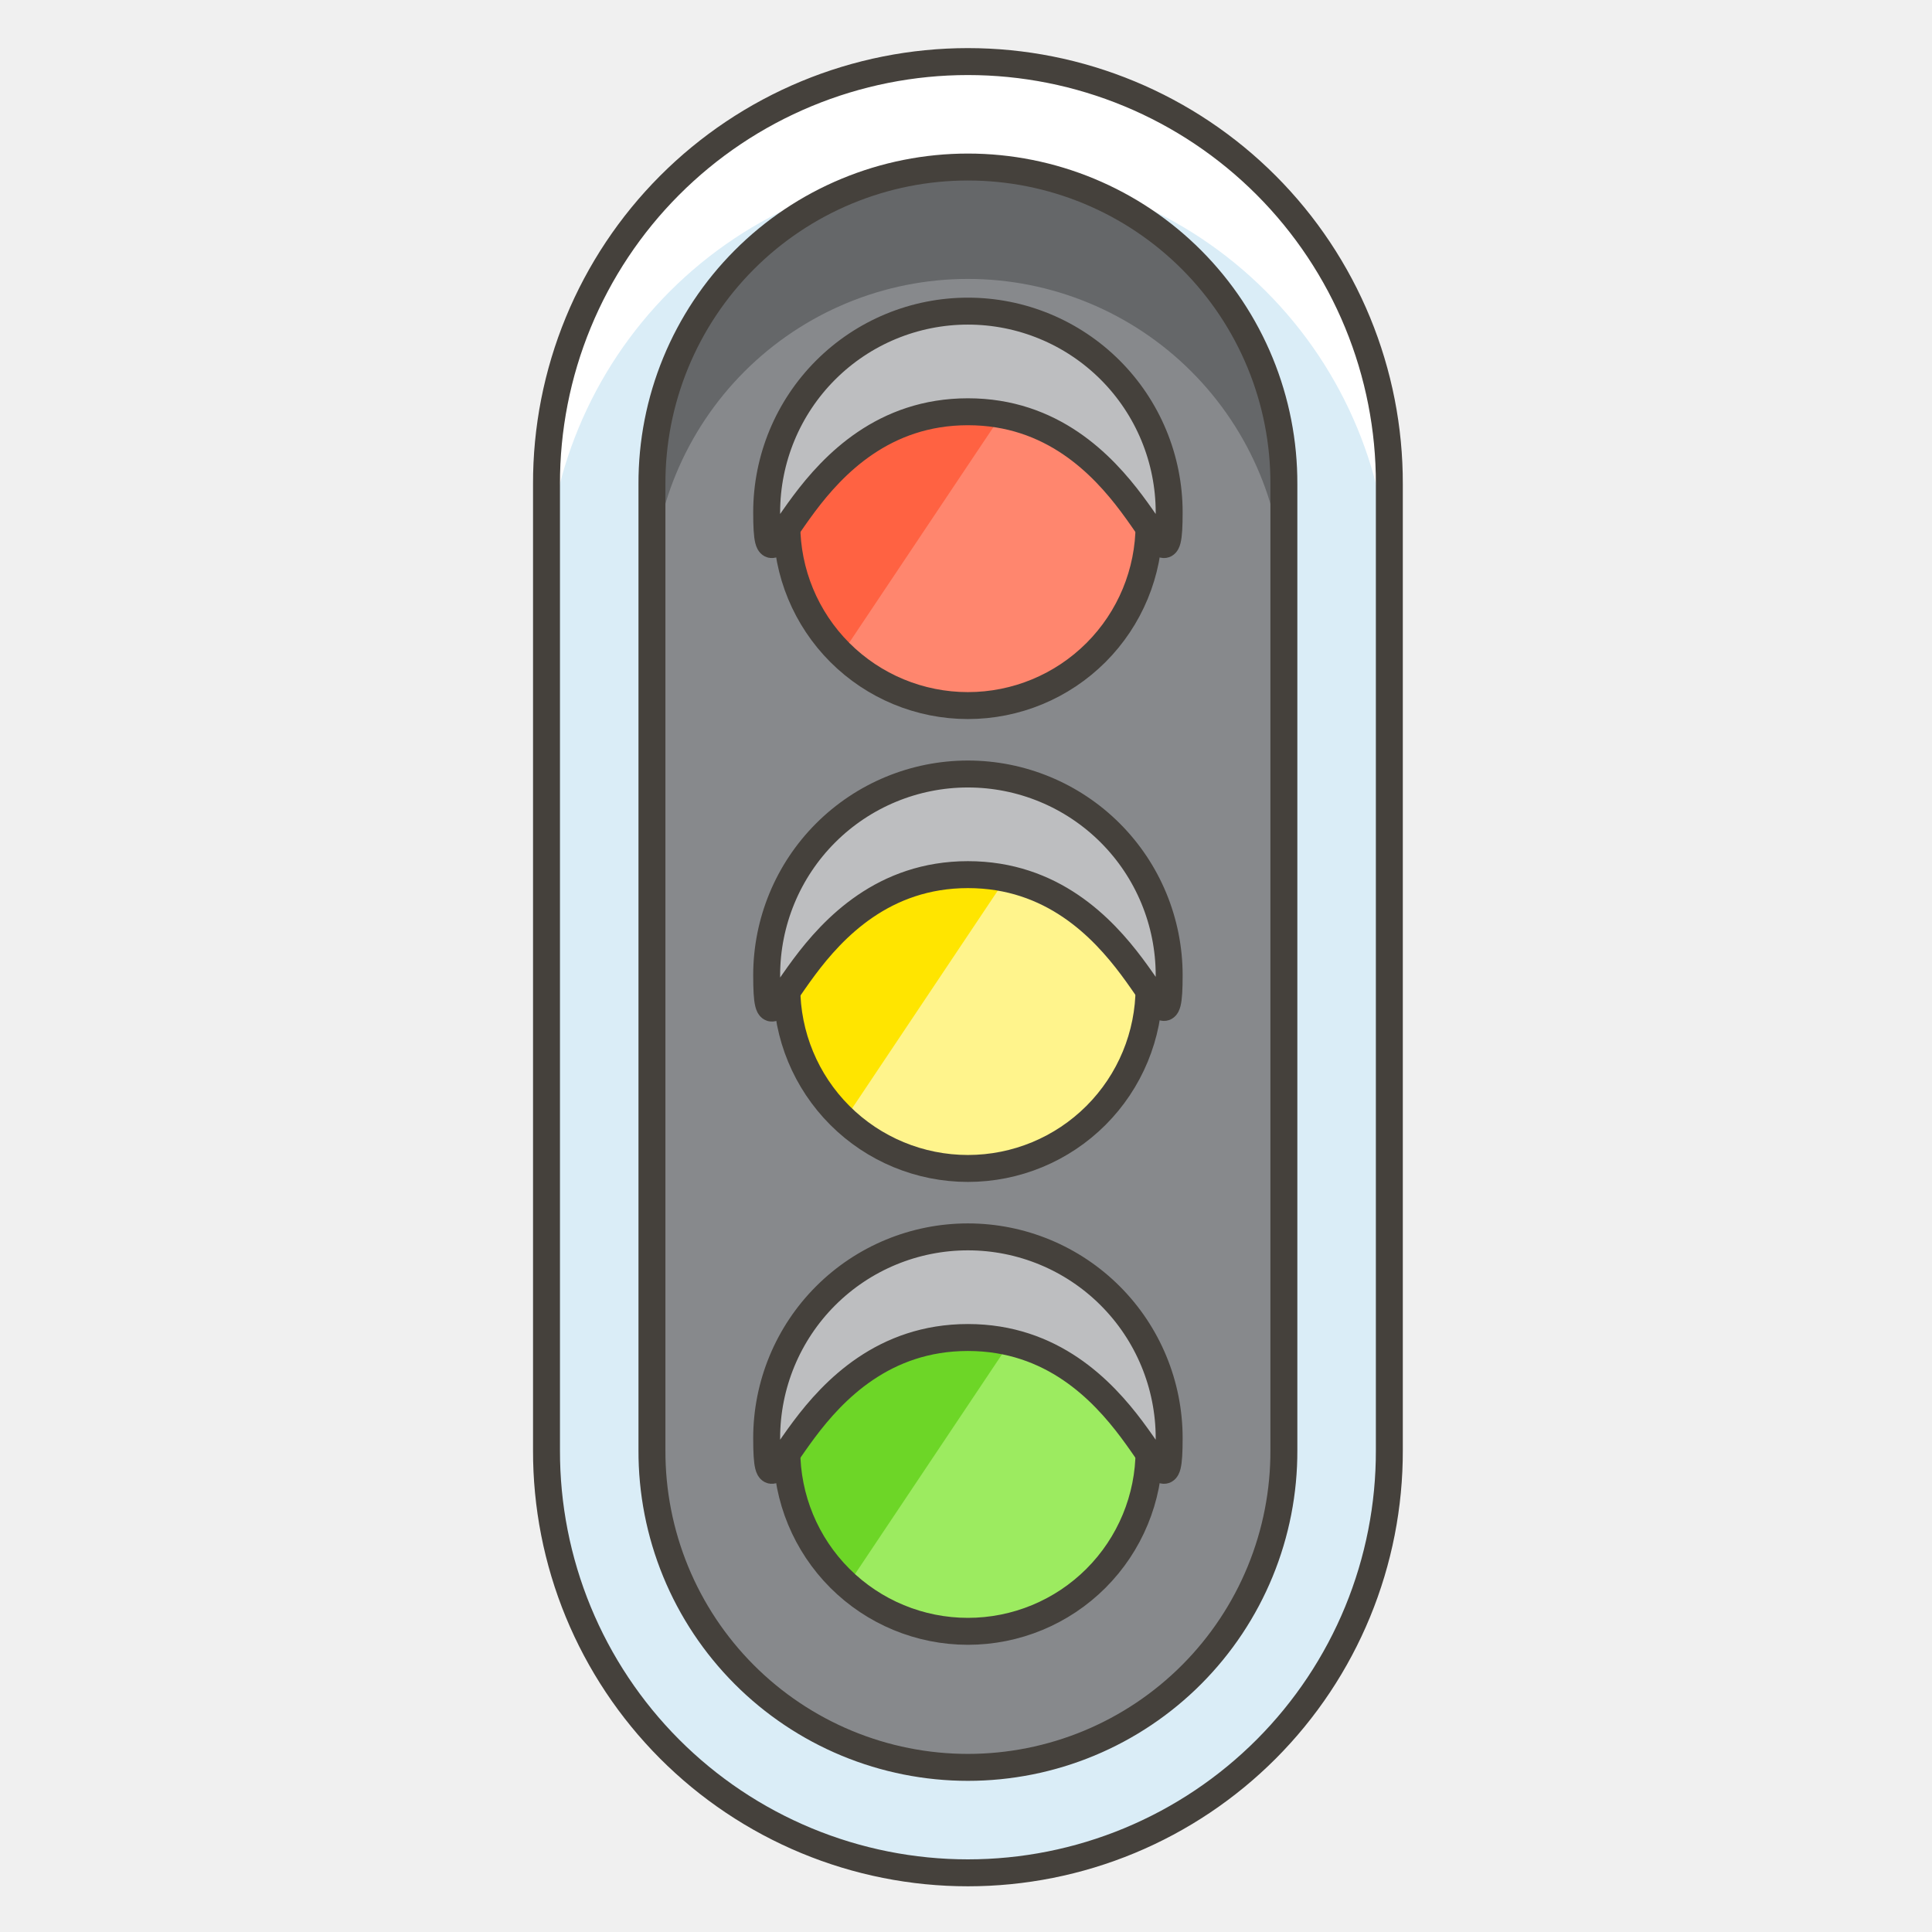
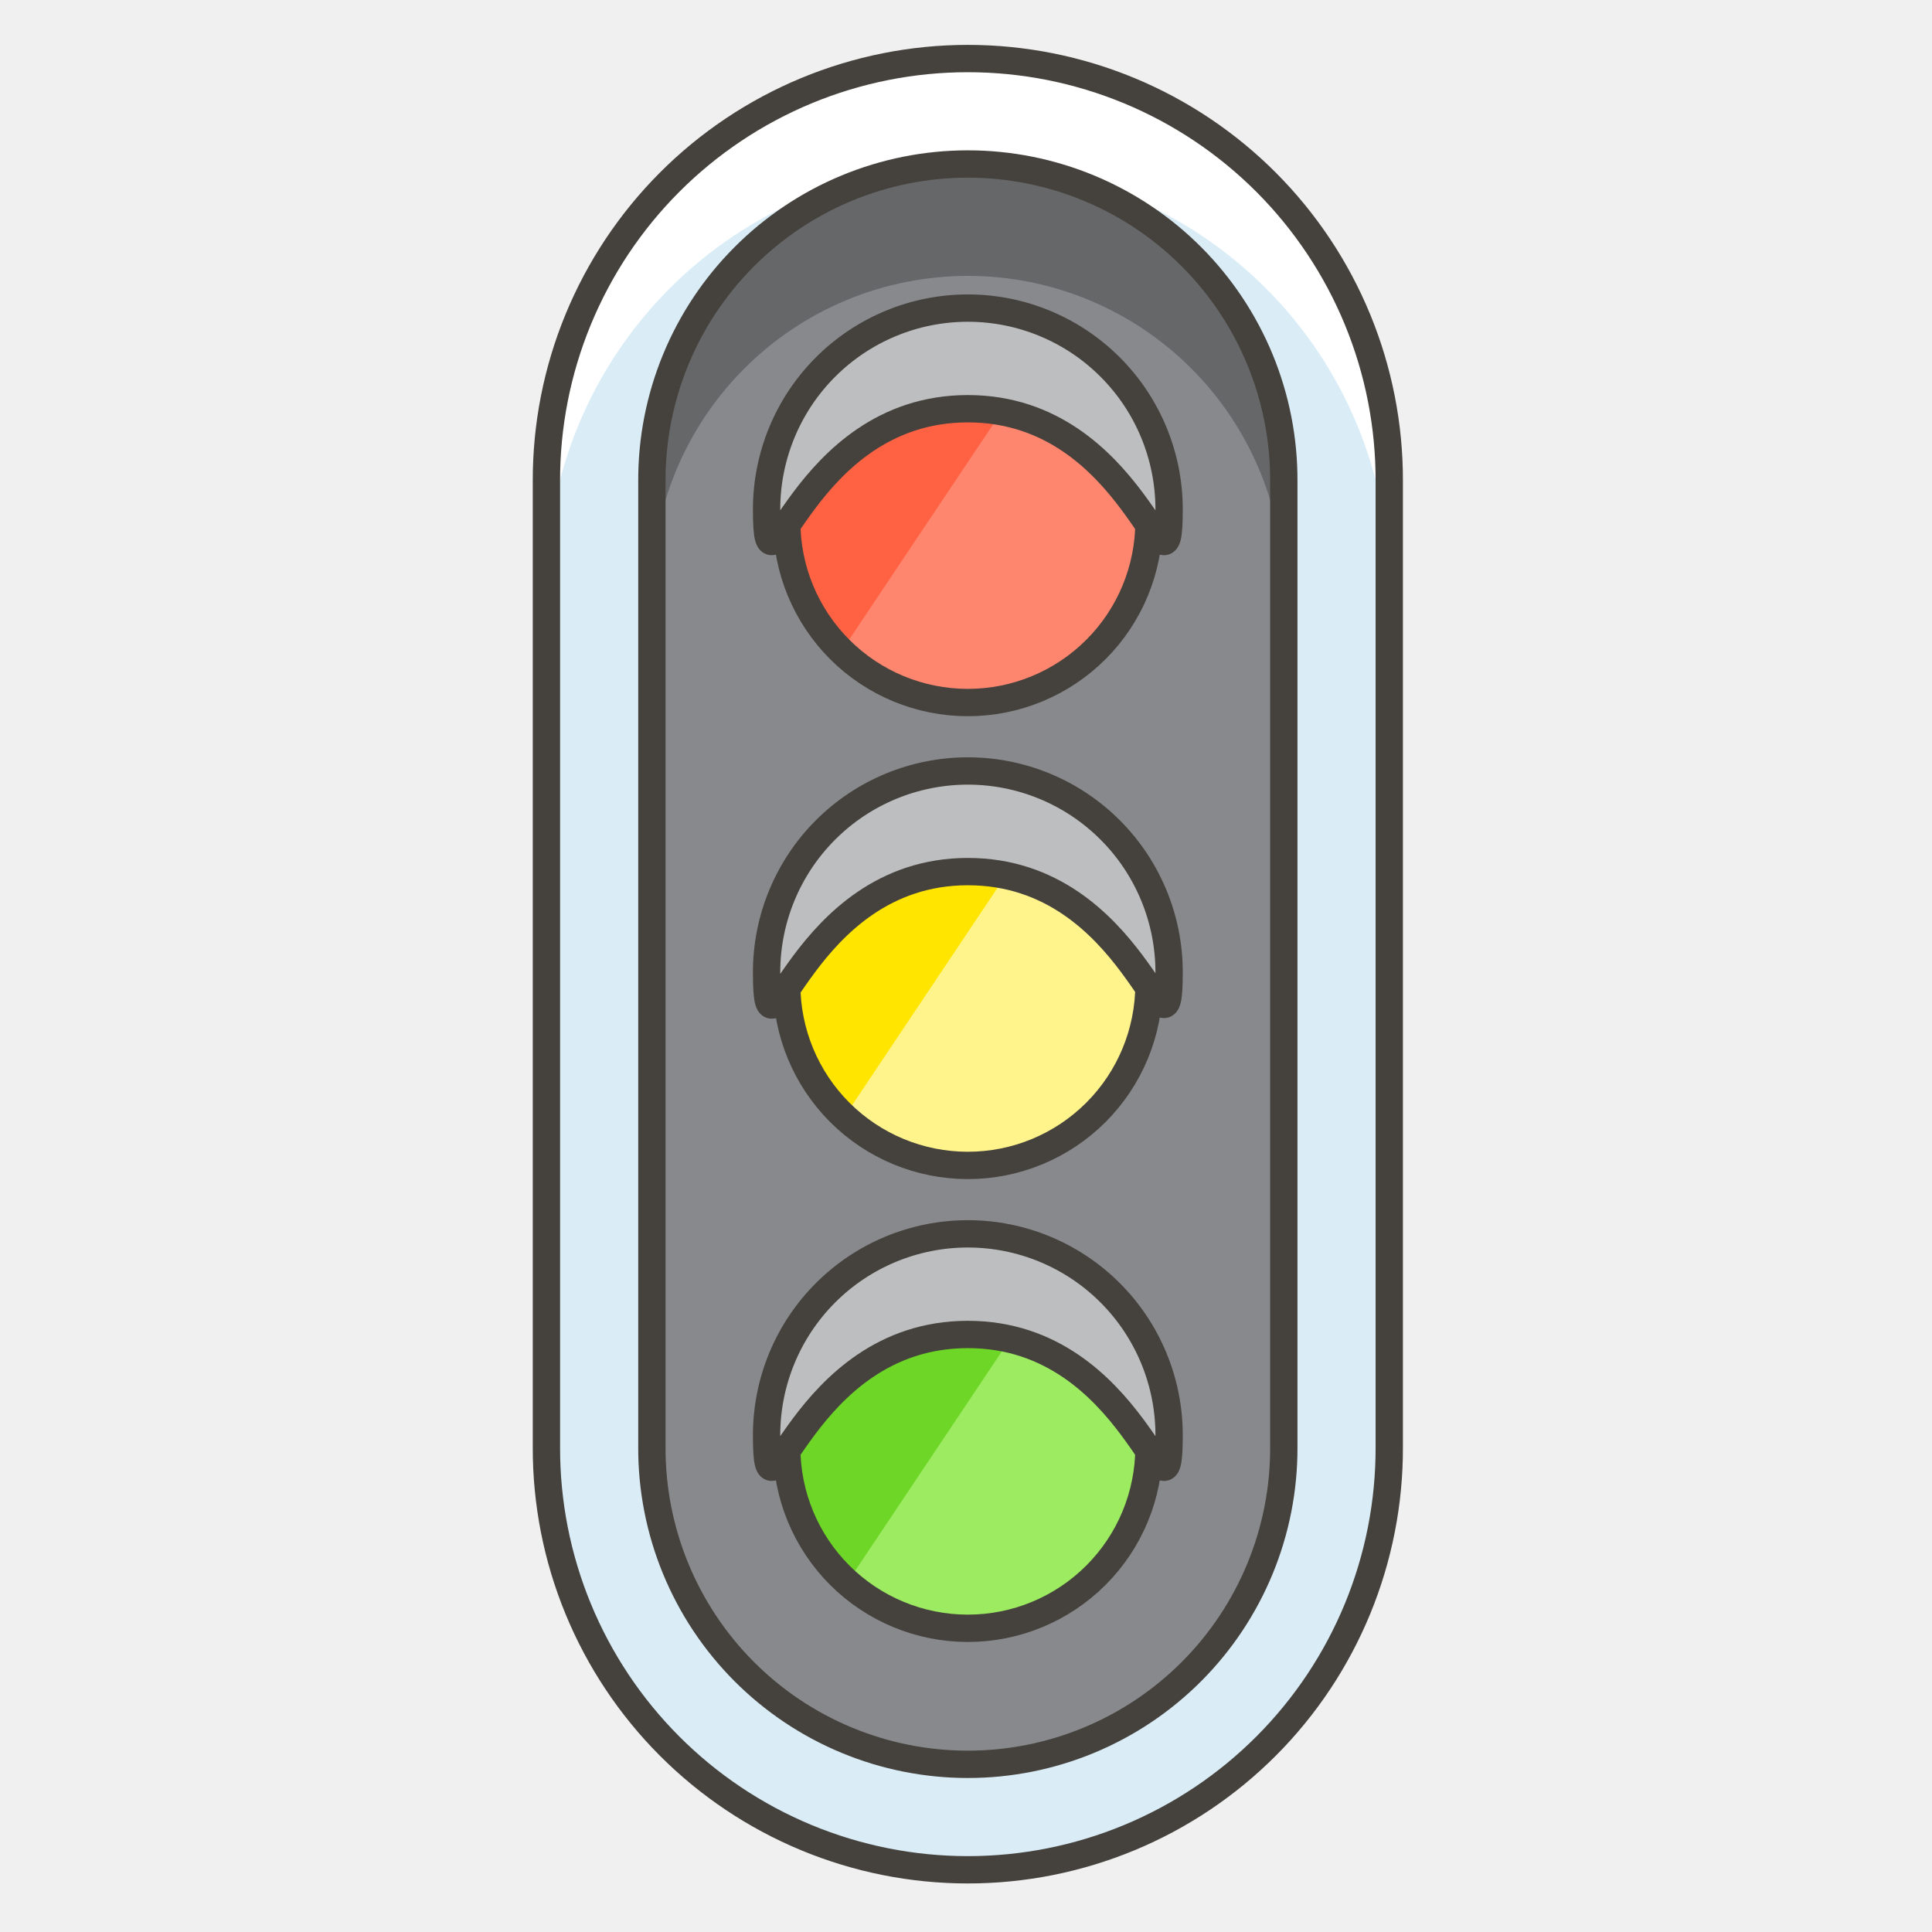
- <svg xmlns="http://www.w3.org/2000/svg" width="502" height="502" viewBox="0 0 502 502" fill="none">
-   <path d="M251.499 486.625C237.093 486.625 222.829 483.782 209.523 478.26C196.218 472.738 184.133 464.644 173.961 454.443C163.789 444.242 155.73 432.133 150.245 418.812C144.761 405.491 141.959 391.218 142 376.812V125.812C141.959 111.407 144.761 97.134 150.245 83.813C155.73 70.492 163.789 58.383 173.961 48.182C184.133 37.981 196.218 29.887 209.523 24.365C222.829 18.843 237.093 16 251.499 16C265.905 16 280.17 18.843 293.475 24.365C306.781 29.887 318.866 37.981 329.038 48.182C339.21 58.383 347.269 70.492 352.753 83.813C358.237 97.134 361.039 111.407 360.998 125.812V376.812C361.039 391.218 358.237 405.491 352.753 418.812C347.269 432.133 339.21 444.242 329.038 454.443C318.866 464.644 306.781 472.738 293.475 478.26C280.17 483.782 265.905 486.625 251.499 486.625Z" fill="#DAEDF7" />
-   <path d="M251.499 16C237.093 16 222.829 18.843 209.523 24.365C196.218 29.887 184.133 37.981 173.961 48.182C163.789 58.383 155.73 70.492 150.245 83.813C144.761 97.134 141.959 111.407 142 125.813V153.109C142 124.068 153.537 96.216 174.072 75.681C194.607 55.147 222.458 43.61 251.499 43.61C280.54 43.61 308.392 55.147 328.926 75.681C349.462 96.216 360.998 124.068 360.998 153.109V125.813C361.039 111.407 358.237 97.134 352.753 83.813C347.269 70.492 339.21 58.383 329.038 48.182C318.866 37.981 306.781 29.887 293.475 24.365C280.17 18.843 265.905 16 251.499 16Z" fill="white" />
-   <path d="M251.499 486.625C237.093 486.625 222.829 483.782 209.523 478.26C196.218 472.738 184.133 464.644 173.961 454.443C163.789 444.242 155.73 432.133 150.245 418.812C144.761 405.491 141.959 391.218 142 376.812V125.812C141.959 111.407 144.761 97.134 150.245 83.813C155.73 70.492 163.789 58.383 173.961 48.182C184.133 37.981 196.218 29.887 209.523 24.365C222.829 18.843 237.093 16 251.499 16V16C265.905 16 280.17 18.843 293.475 24.365C306.781 29.887 318.866 37.981 329.038 48.182C339.21 58.383 347.269 70.492 352.753 83.813C358.237 97.134 361.039 111.407 360.998 125.812V376.812C361.039 391.218 358.237 405.491 352.753 418.812C347.269 432.133 339.21 444.242 329.038 454.443C318.866 464.644 306.781 472.738 293.475 478.26C280.17 483.782 265.905 486.625 251.499 486.625V486.625Z" stroke="#45413C" stroke-width="7" stroke-linecap="round" stroke-linejoin="round" />
-   <path d="M251.497 459.224C240.689 459.224 229.988 457.09 220.007 452.945C210.026 448.799 200.961 442.724 193.334 435.067C185.706 427.41 179.665 418.323 175.558 408.326C171.451 398.329 169.358 387.62 169.399 376.812V125.812C169.358 115.004 171.451 104.295 175.558 94.298C179.665 84.301 185.706 75.214 193.334 67.557C200.961 59.9 210.026 53.825 220.007 49.68C229.988 45.534 240.689 43.4 251.497 43.4C262.305 43.4 273.006 45.534 282.987 49.68C292.968 53.825 302.033 59.9 309.66 67.557C317.288 75.214 323.329 84.301 327.436 94.298C331.543 104.295 333.636 115.004 333.595 125.812V376.812C333.636 387.62 331.543 398.329 327.436 408.326C323.329 418.323 317.288 427.41 309.66 435.067C302.033 442.724 292.968 448.799 282.987 452.945C273.006 457.09 262.305 459.224 251.497 459.224Z" fill="#87898C" />
-   <path d="M251.497 43.4C240.689 43.4 229.988 45.534 220.007 49.68C210.026 53.825 200.961 59.9 193.334 67.557C185.706 75.214 179.665 84.301 175.558 94.298C171.451 104.295 169.358 115.004 169.399 125.812V154.572C169.399 132.799 178.049 111.917 193.445 96.52C208.841 81.124 229.723 72.475 251.497 72.475C273.271 72.475 294.153 81.124 309.549 96.52C324.945 111.917 333.595 132.799 333.595 154.572V125.812C333.636 115.004 331.543 104.295 327.436 94.298C323.329 84.301 317.288 75.214 309.66 67.557C302.033 59.9 292.968 53.825 282.987 49.68C273.006 45.534 262.305 43.4 251.497 43.4Z" fill="#656769" />
-   <path d="M251.497 459.224C240.689 459.224 229.988 457.09 220.007 452.945C210.026 448.799 200.961 442.724 193.334 435.067C185.706 427.41 179.665 418.323 175.558 408.326C171.451 398.329 169.358 387.62 169.399 376.812V125.812C169.358 115.004 171.451 104.295 175.558 94.298C179.665 84.301 185.706 75.214 193.334 67.557C200.961 59.9 210.026 53.825 220.007 49.68C229.988 45.534 240.689 43.4 251.497 43.4V43.4C262.305 43.4 273.006 45.534 282.987 49.68C292.968 53.825 302.033 59.9 309.66 67.557C317.288 75.214 323.329 84.301 327.436 94.298C331.543 104.295 333.636 115.004 333.595 125.812V376.812C333.636 387.62 331.543 398.329 327.436 408.326C323.329 418.323 317.288 427.41 309.66 435.067C302.033 442.724 292.968 448.799 282.987 452.945C273.006 457.09 262.305 459.224 251.497 459.224V459.224Z" stroke="#45413C" stroke-width="7" stroke-linecap="round" stroke-linejoin="round" />
-   <path d="M298.41 256.053C298.281 243.572 293.199 231.654 284.282 222.92C275.365 214.186 263.343 209.352 250.862 209.481C238.381 209.611 226.463 214.693 217.729 223.61C208.995 232.527 204.161 244.548 204.29 257.03C204.42 269.511 209.502 281.429 218.419 290.163C227.336 298.897 239.357 303.731 251.838 303.601C264.32 303.472 276.238 298.39 284.972 289.473C293.706 280.556 298.54 268.534 298.41 256.053Z" fill="#FFE500" />
-   <path d="M251.836 303.6C262.547 303.547 272.918 299.832 281.228 293.074C289.538 286.316 295.288 276.92 297.524 266.444C299.76 255.969 298.347 245.044 293.52 235.482C288.693 225.92 280.742 218.296 270.987 213.874L219.491 290.862C228.246 299.09 239.822 303.649 251.836 303.6Z" fill="#FFF48C" />
-   <path d="M299.656 376.319C299.527 363.838 294.445 351.919 285.528 343.185C276.611 334.452 264.589 329.618 252.108 329.747C239.627 329.877 227.709 334.959 218.975 343.876C210.241 352.793 205.407 364.814 205.536 377.295C205.666 389.776 210.748 401.695 219.665 410.429C228.582 419.163 240.603 423.996 253.085 423.867C265.566 423.738 277.484 418.655 286.218 409.738C294.952 400.821 299.786 388.8 299.656 376.319Z" fill="#6DD627" />
-   <path d="M253.082 423.866C263.793 423.812 274.164 420.098 282.474 413.34C290.785 406.582 296.534 397.185 298.77 386.71C301.006 376.235 299.593 365.31 294.766 355.748C289.939 346.186 281.989 338.561 272.233 334.139L220.737 411.128C229.492 419.355 241.068 423.914 253.082 423.866Z" fill="#9CEB60" />
-   <path d="M297.16 135.79C297.031 123.309 291.949 111.39 283.032 102.656C274.115 93.922 262.093 89.088 249.612 89.218C237.131 89.347 225.213 94.43 216.479 103.347C207.745 112.264 202.911 124.285 203.04 136.766C203.17 149.247 208.252 161.165 217.169 169.899C226.086 178.633 238.107 183.467 250.588 183.338C263.07 183.208 274.988 178.126 283.722 169.209C292.456 160.292 297.29 148.271 297.16 135.79Z" fill="#FF6242" />
-   <path d="M250.586 183.337C261.297 183.283 271.668 179.569 279.978 172.811C288.288 166.052 294.038 156.656 296.274 146.181C298.51 135.705 297.097 124.781 292.27 115.218C287.443 105.656 279.492 98.032 269.737 93.61L218.241 170.599C226.996 178.826 238.572 183.385 250.586 183.337Z" fill="#FF866E" />
-   <path d="M204.438 256.541C204.438 269.023 209.396 280.993 218.222 289.819C227.048 298.645 239.018 303.604 251.5 303.604C263.982 303.604 275.952 298.645 284.778 289.819C293.604 280.993 298.562 269.023 298.562 256.541C298.562 244.059 293.604 232.089 284.778 223.263C275.952 214.437 263.982 209.479 251.5 209.479C239.018 209.479 227.048 214.437 218.222 223.263C209.396 232.089 204.438 244.059 204.438 256.541V256.541Z" stroke="#45413C" stroke-width="7" stroke-linecap="round" stroke-linejoin="round" />
-   <path d="M204.438 136.271C204.438 148.753 209.396 160.724 218.222 169.55C227.048 178.376 239.018 183.334 251.5 183.334C263.982 183.334 275.952 178.376 284.778 169.55C293.604 160.724 298.562 148.753 298.562 136.271C298.562 123.79 293.604 111.819 284.778 102.993C275.952 94.167 263.982 89.209 251.5 89.209C239.018 89.209 227.048 94.167 218.222 102.993C209.396 111.819 204.438 123.79 204.438 136.271Z" stroke="#45413C" stroke-width="7" stroke-linecap="round" stroke-linejoin="round" />
-   <path d="M204.438 376.812C204.438 389.294 209.396 401.265 218.222 410.091C227.048 418.917 239.018 423.875 251.5 423.875C263.982 423.875 275.952 418.917 284.778 410.091C293.604 401.265 298.562 389.294 298.562 376.812C298.562 364.331 293.604 352.36 284.778 343.534C275.952 334.708 263.982 329.75 251.5 329.75C239.018 329.75 227.048 334.708 218.222 343.534C209.396 352.36 204.438 364.331 204.438 376.812Z" stroke="#45413C" stroke-width="7" stroke-linecap="round" stroke-linejoin="round" />
-   <path d="M303.79 373.674C303.79 402.539 295.319 347.529 251.499 347.529C207.678 347.529 199.207 402.539 199.207 373.674C199.207 359.806 204.716 346.505 214.523 336.699C224.329 326.892 237.63 321.383 251.499 321.383C265.367 321.383 278.668 326.892 288.474 336.699C298.281 346.505 303.79 359.806 303.79 373.674Z" fill="#BDBEC0" stroke="#45413C" stroke-width="7" stroke-linecap="round" stroke-linejoin="round" />
-   <path d="M303.79 253.405C303.79 282.27 295.319 227.259 251.499 227.259C207.678 227.259 199.207 282.688 199.207 253.405C199.207 239.536 204.716 226.236 214.523 216.429C224.329 206.623 237.63 201.113 251.499 201.113C265.367 201.113 278.668 206.623 288.474 216.429C298.281 226.236 303.79 239.536 303.79 253.405Z" fill="#BDBEC0" stroke="#45413C" stroke-width="7" stroke-linecap="round" stroke-linejoin="round" />
-   <path d="M303.79 133.133C303.79 161.998 295.319 106.988 251.499 106.988C207.678 106.988 199.207 161.998 199.207 133.133C199.207 119.265 204.716 105.964 214.523 96.158C224.329 86.351 237.63 80.842 251.499 80.842C265.367 80.842 278.668 86.351 288.474 96.158C298.281 105.964 303.79 119.265 303.79 133.133Z" fill="#BDBEC0" stroke="#45413C" stroke-width="7" stroke-linecap="round" stroke-linejoin="round" />
+ <svg xmlns="http://www.w3.org/2000/svg" width="495" height="495" viewBox="0 0 495 495" fill="none">
+   <path d="M247.972 479.062C233.767 479.063 219.702 476.26 206.582 470.814C193.462 465.369 181.545 457.388 171.515 447.329C161.485 437.27 153.538 425.331 148.13 412.195C142.722 399.06 139.96 384.986 140 370.781V123.281C139.96 109.076 142.722 95.003 148.13 81.867C153.538 68.732 161.485 56.792 171.515 46.733C181.545 36.675 193.462 28.694 206.582 23.248C219.702 17.803 233.767 15 247.972 15V15C262.177 15 276.243 17.803 289.363 23.248C302.483 28.694 314.399 36.675 324.43 46.733C334.46 56.792 342.406 68.732 347.814 81.867C353.222 95.003 355.985 109.076 355.944 123.281V370.781C355.985 384.986 353.222 399.06 347.814 412.195C342.406 425.331 334.46 437.27 324.43 447.329C314.399 457.388 302.483 465.369 289.363 470.814C276.243 476.26 262.177 479.063 247.972 479.062V479.062Z" fill="#DAEDF7" />
+   <path d="M247.972 15C233.767 15 219.702 17.803 206.582 23.248C193.462 28.694 181.545 36.675 171.515 46.733C161.485 56.792 153.538 68.732 148.13 81.867C142.722 95.003 139.96 109.076 140 123.281V150.197C140 121.561 151.376 94.098 171.625 73.849C191.873 53.601 219.336 42.225 247.972 42.225C276.608 42.225 304.071 53.601 324.32 73.849C344.569 94.098 355.944 121.561 355.944 150.197V123.281C355.985 109.076 353.222 95.003 347.814 81.867C342.406 68.732 334.46 56.792 324.43 46.733C314.399 36.675 302.483 28.694 289.363 23.248C276.243 17.803 262.177 15 247.972 15V15Z" fill="white" />
+   <path d="M247.972 479.062C233.767 479.063 219.702 476.26 206.582 470.814C193.462 465.369 181.545 457.388 171.515 447.329C161.485 437.27 153.538 425.331 148.13 412.195C142.722 399.06 139.96 384.986 140 370.781V123.281C139.96 109.076 142.722 95.003 148.13 81.867C153.538 68.732 161.485 56.792 171.515 46.733C181.545 36.675 193.462 28.694 206.582 23.248C219.702 17.803 233.767 15 247.972 15V15C262.177 15 276.243 17.803 289.363 23.248C302.483 28.694 314.399 36.675 324.43 46.733C334.46 56.792 342.406 68.732 347.814 81.867C353.222 95.003 355.985 109.076 355.944 123.281V370.781C355.985 384.986 353.222 399.06 347.814 412.195C342.406 425.331 334.46 437.27 324.43 447.329C314.399 457.388 302.483 465.369 289.363 470.814C276.243 476.26 262.177 479.063 247.972 479.062V479.062Z" stroke="#45413C" stroke-width="7" stroke-linecap="round" stroke-linejoin="round" />
+   <path d="M247.973 452.043C237.316 452.043 226.764 449.939 216.922 445.851C207.08 441.763 198.142 435.773 190.621 428.223C183.1 420.673 177.143 411.712 173.093 401.855C169.043 391.997 166.979 381.437 167.02 370.78V123.28C166.979 112.623 169.043 102.063 173.093 92.206C177.143 82.348 183.1 73.388 190.621 65.838C198.142 58.288 207.08 52.297 216.922 48.209C226.764 44.122 237.316 42.017 247.973 42.018V42.018C258.63 42.017 269.182 44.122 279.024 48.209C288.866 52.297 297.804 58.288 305.325 65.838C312.847 73.388 318.803 82.348 322.853 92.206C326.903 102.063 328.967 112.623 328.926 123.28V370.78C328.967 381.437 326.903 391.997 322.853 401.855C318.803 411.712 312.847 420.673 305.325 428.223C297.804 435.773 288.866 441.763 279.024 445.851C269.182 449.939 258.63 452.043 247.973 452.043V452.043Z" fill="#87898C" />
+   <path d="M247.973 42.018C237.316 42.017 226.764 44.122 216.922 48.209C207.08 52.297 198.142 58.288 190.621 65.838C183.1 73.388 177.143 82.348 173.093 92.206C169.043 102.063 166.979 112.623 167.02 123.28V151.639C167.02 130.169 175.549 109.579 190.731 94.397C205.912 79.215 226.503 70.686 247.973 70.686C269.443 70.686 290.034 79.215 305.216 94.397C320.397 109.579 328.926 130.169 328.926 151.639V123.28C328.967 112.623 326.903 102.063 322.853 92.206C318.803 82.348 312.847 73.388 305.325 65.838C297.804 58.288 288.866 52.297 279.024 48.209C269.182 44.122 258.63 42.017 247.973 42.018V42.018Z" fill="#656769" />
+   <path d="M247.973 452.043C237.316 452.043 226.764 449.939 216.922 445.851C207.08 441.763 198.142 435.773 190.621 428.223C183.1 420.673 177.143 411.712 173.093 401.855C169.043 391.997 166.979 381.437 167.02 370.78V123.28C166.979 112.623 169.043 102.063 173.093 92.206C177.143 82.348 183.1 73.388 190.621 65.838C198.142 58.288 207.08 52.297 216.922 48.209C226.764 44.122 237.316 42.017 247.973 42.018V42.018C258.63 42.017 269.182 44.122 279.024 48.209C288.866 52.297 297.804 58.288 305.325 65.838C312.847 73.388 318.803 82.348 322.853 92.206C326.903 102.063 328.967 112.623 328.926 123.28V370.78C328.967 381.437 326.903 391.997 322.853 401.855C318.803 411.712 312.847 420.673 305.325 428.223C297.804 435.773 288.866 441.763 279.024 445.851C269.182 449.939 258.63 452.043 247.973 452.043V452.043Z" stroke="#45413C" stroke-width="7" stroke-linecap="round" stroke-linejoin="round" />
+   <path d="M294.23 251.706C294.102 239.399 289.091 227.646 280.298 219.034C271.505 210.422 259.652 205.656 247.345 205.783C235.037 205.911 223.285 210.922 214.673 219.715C206.061 228.508 201.294 240.361 201.422 252.668C201.55 264.975 206.561 276.728 215.354 285.34C224.146 293.952 236 298.718 248.307 298.591C260.614 298.463 272.366 293.452 280.979 284.659C289.591 275.866 294.357 264.013 294.23 251.706V251.706Z" fill="#FFE500" />
+   <path d="M248.303 298.59C258.865 298.537 269.091 294.874 277.285 288.21C285.48 281.546 291.149 272.281 293.354 261.952C295.558 251.623 294.165 240.85 289.406 231.421C284.646 221.993 276.806 214.474 267.186 210.114L216.409 286.029C225.042 294.142 236.456 298.637 248.303 298.59Z" fill="#FFF48C" />
+   <path d="M295.456 370.294C295.329 357.986 290.317 346.234 281.524 337.622C272.732 329.01 260.878 324.243 248.571 324.371C236.264 324.499 224.512 329.51 215.9 338.303C207.288 347.095 202.521 358.949 202.649 371.256C202.776 383.563 207.788 395.315 216.58 403.928C225.373 412.54 237.227 417.306 249.534 417.179C261.841 417.051 273.593 412.04 282.205 403.247C290.817 394.454 295.584 382.601 295.456 370.294Z" fill="#6DD627" />
+   <path d="M249.533 417.177C260.095 417.124 270.322 413.462 278.516 406.798C286.71 400.134 292.38 390.869 294.584 380.54C296.789 370.21 295.396 359.438 290.636 350.009C285.877 340.58 278.037 333.062 268.417 328.702L217.639 404.617C226.272 412.73 237.687 417.225 249.533 417.177V417.177Z" fill="#9CEB60" />
+   <path d="M292.999 133.118C292.871 120.811 287.86 109.058 279.067 100.446C270.275 91.834 258.421 87.068 246.114 87.195C233.807 87.323 222.055 92.334 213.443 101.127C204.831 109.92 200.064 121.773 200.192 134.08C200.319 146.387 205.331 158.14 214.123 166.752C222.916 175.364 234.77 180.13 247.077 180.003C259.384 179.875 271.136 174.864 279.748 166.071C288.36 157.278 293.127 145.425 292.999 133.118Z" fill="#FF6242" />
+   <path d="M247.073 180.002C257.634 179.949 267.861 176.286 276.055 169.622C284.249 162.958 289.919 153.693 292.123 143.364C294.328 133.035 292.935 122.262 288.175 112.833C283.416 103.405 275.576 95.886 265.956 91.526L215.178 167.441C223.811 175.554 235.226 180.049 247.073 180.002V180.002Z" fill="#FF866E" />
+   <path d="M201.566 252.188C201.566 264.495 206.456 276.299 215.158 285.002C223.861 293.705 235.665 298.594 247.973 298.594C260.28 298.594 272.084 293.705 280.787 285.002C289.49 276.299 294.379 264.495 294.379 252.188C294.379 239.88 289.49 228.076 280.787 219.373C272.084 210.67 260.28 205.781 247.973 205.781C235.665 205.781 223.861 210.67 215.158 219.373C206.456 228.076 201.566 239.88 201.566 252.188V252.188Z" stroke="#45413C" stroke-width="7" stroke-linecap="round" stroke-linejoin="round" />
+   <path d="M201.566 133.594C201.566 145.901 206.456 157.705 215.158 166.408C223.861 175.111 235.665 180 247.973 180C260.28 180 272.084 175.111 280.787 166.408C289.49 157.705 294.379 145.901 294.379 133.594C294.379 121.286 289.49 109.482 280.787 100.78C272.084 92.077 260.28 87.188 247.973 87.188C235.665 87.188 223.861 92.077 215.158 100.78C206.456 109.482 201.566 121.286 201.566 133.594Z" stroke="#45413C" stroke-width="7" stroke-linecap="round" stroke-linejoin="round" />
+   <path d="M201.566 370.781C201.566 383.089 206.456 394.893 215.158 403.595C223.861 412.298 235.665 417.188 247.973 417.188C260.28 417.188 272.084 412.298 280.787 403.595C289.49 394.893 294.379 383.089 294.379 370.781C294.379 358.474 289.49 346.67 280.787 337.967C272.084 329.264 260.28 324.375 247.973 324.375C235.665 324.375 223.861 329.264 215.158 337.967C206.456 346.67 201.566 358.474 201.566 370.781Z" stroke="#45413C" stroke-width="7" stroke-linecap="round" stroke-linejoin="round" />
+   <path d="M299.535 367.688C299.535 396.15 291.182 341.906 247.973 341.906C204.763 341.906 196.41 396.15 196.41 367.688C196.41 354.012 201.843 340.897 211.512 331.227C221.182 321.557 234.297 316.125 247.973 316.125C261.648 316.125 274.763 321.557 284.433 331.227C294.103 340.897 299.535 354.012 299.535 367.688Z" fill="#BDBEC0" stroke="#45413C" stroke-width="7" stroke-linecap="round" stroke-linejoin="round" />
+   <path d="M299.535 249.094C299.535 277.556 291.182 223.313 247.973 223.313C204.763 223.313 196.41 277.969 196.41 249.094C196.41 235.419 201.843 222.303 211.512 212.634C221.182 202.964 234.297 197.531 247.973 197.531C261.648 197.531 274.763 202.964 284.433 212.634C294.103 222.303 299.535 235.419 299.535 249.094V249.094Z" fill="#BDBEC0" stroke="#45413C" stroke-width="7" stroke-linecap="round" stroke-linejoin="round" />
+   <path d="M299.535 130.5C299.535 158.962 291.182 104.719 247.973 104.719C204.763 104.719 196.41 158.962 196.41 130.5C196.41 116.825 201.843 103.71 211.512 94.04C221.182 84.37 234.297 78.938 247.973 78.938C261.648 78.938 274.763 84.37 284.433 94.04C294.103 103.71 299.535 116.825 299.535 130.5V130.5Z" fill="#BDBEC0" stroke="#45413C" stroke-width="7" stroke-linecap="round" stroke-linejoin="round" />
</svg>
